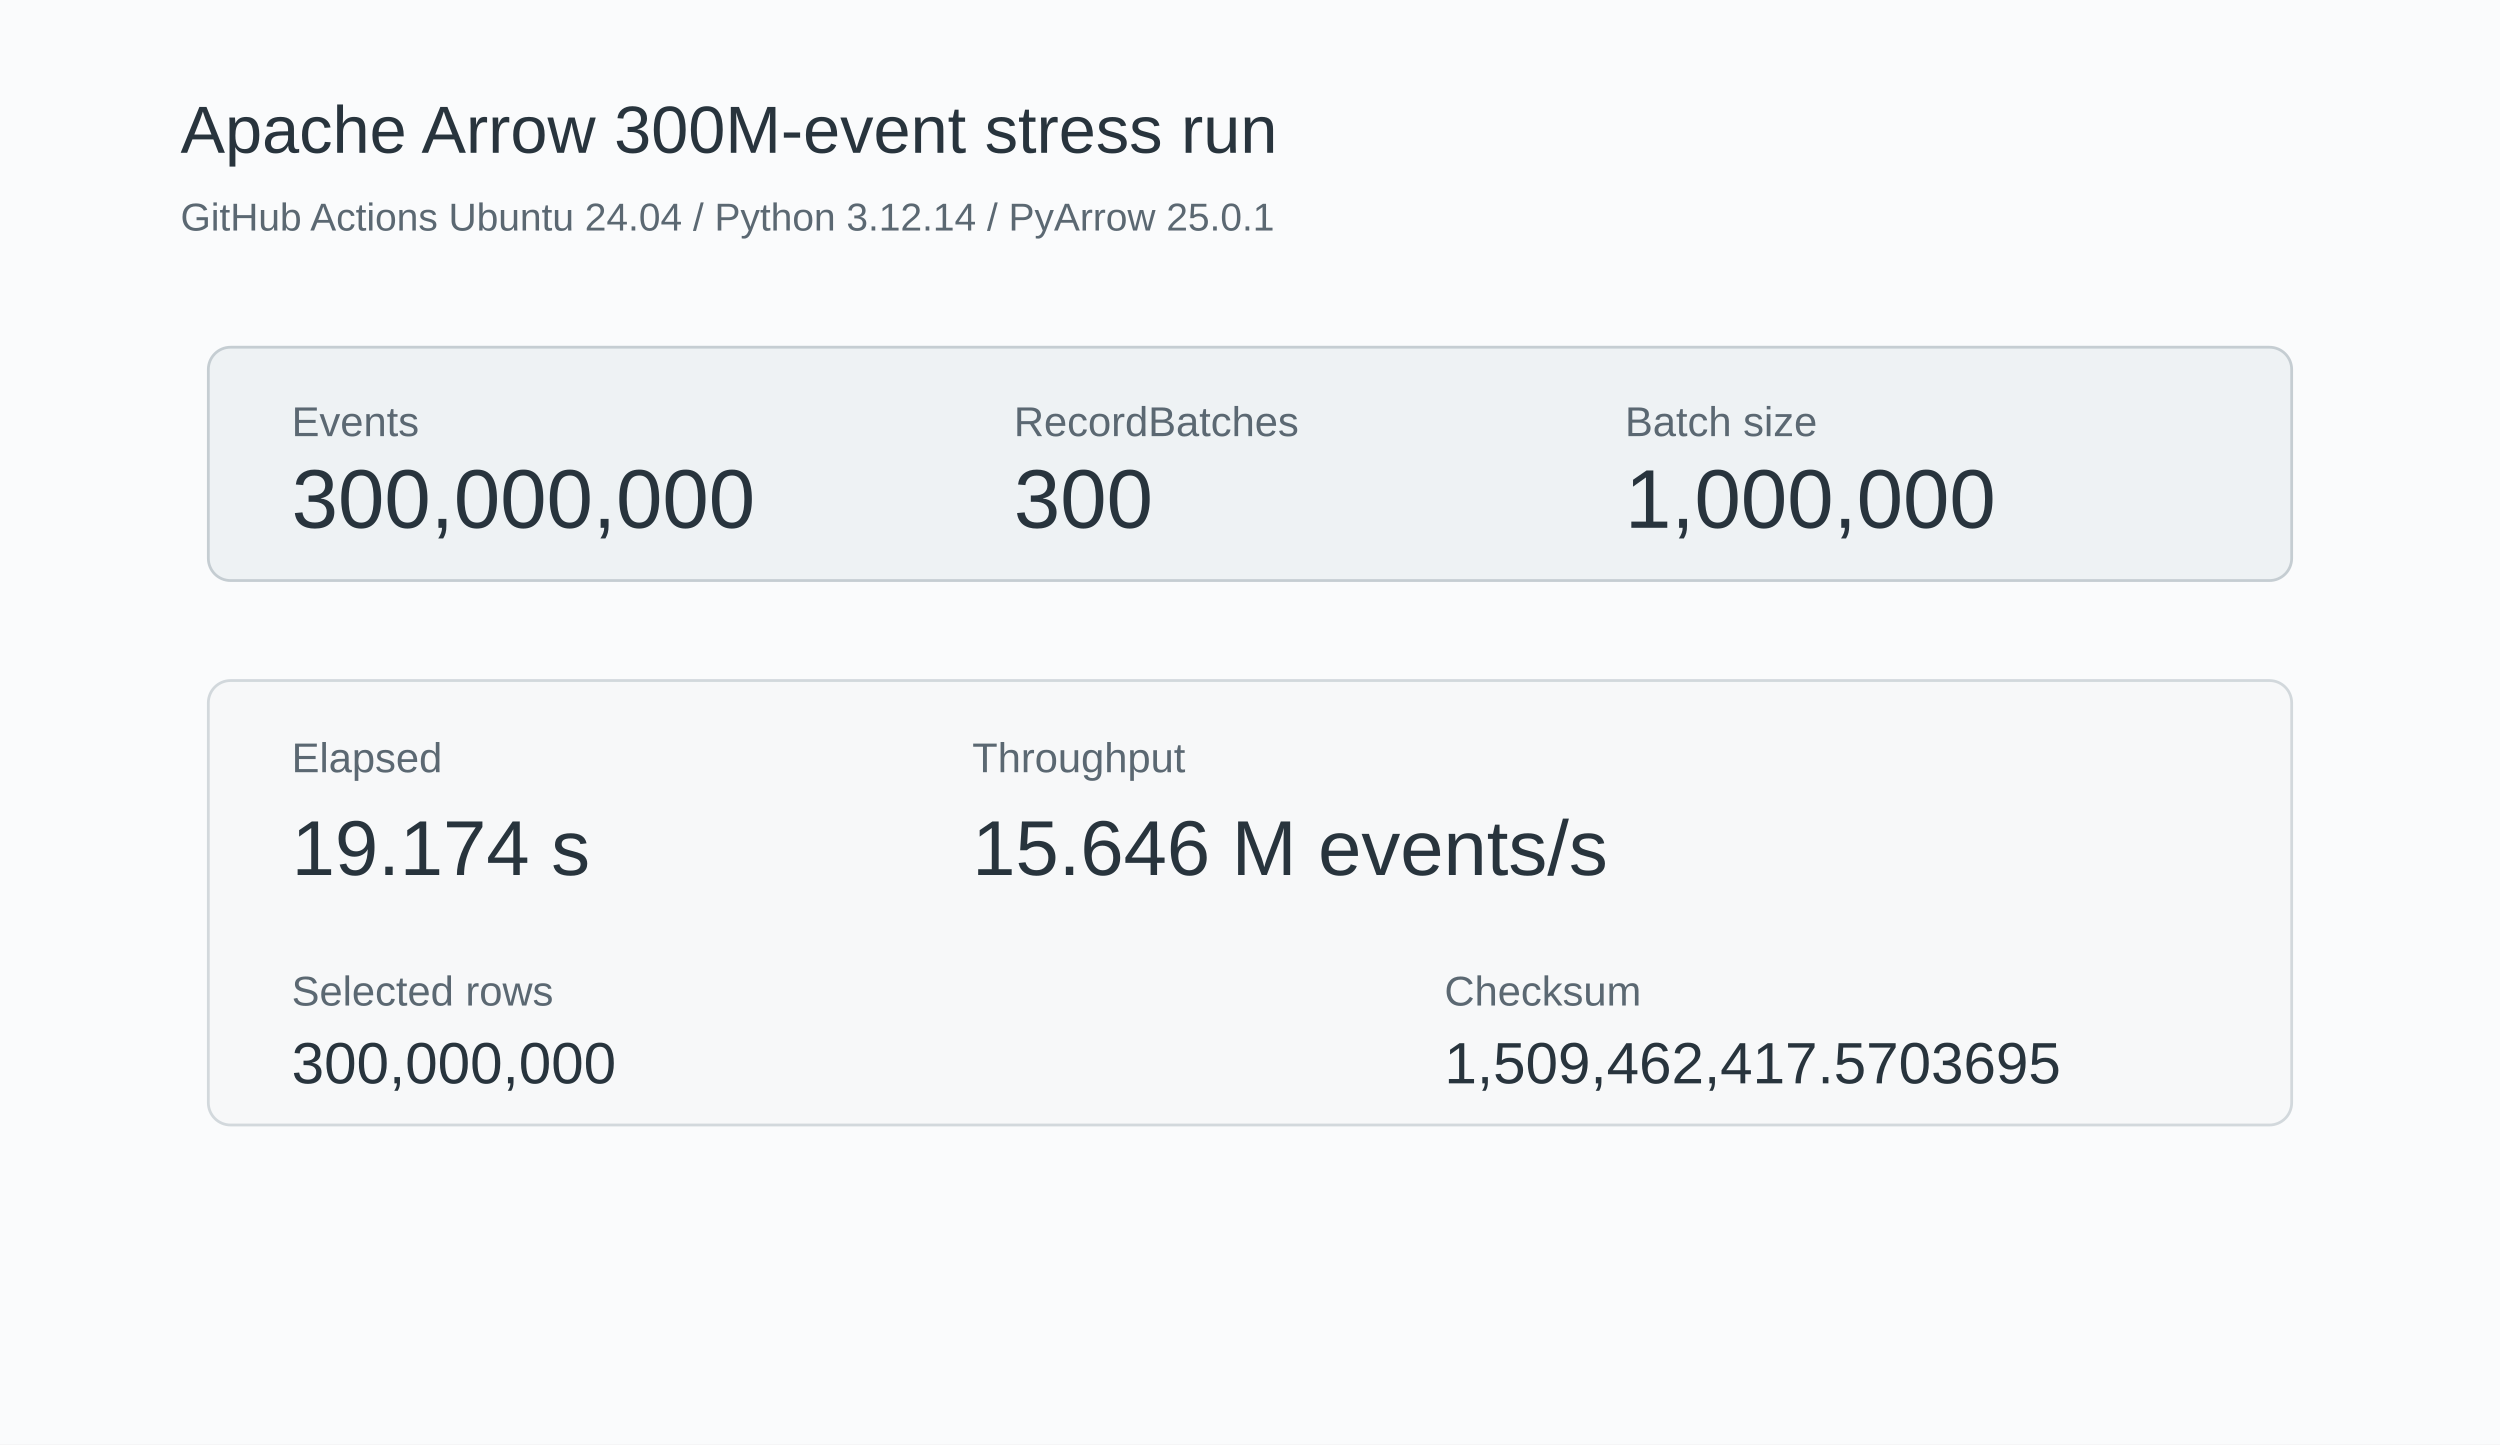
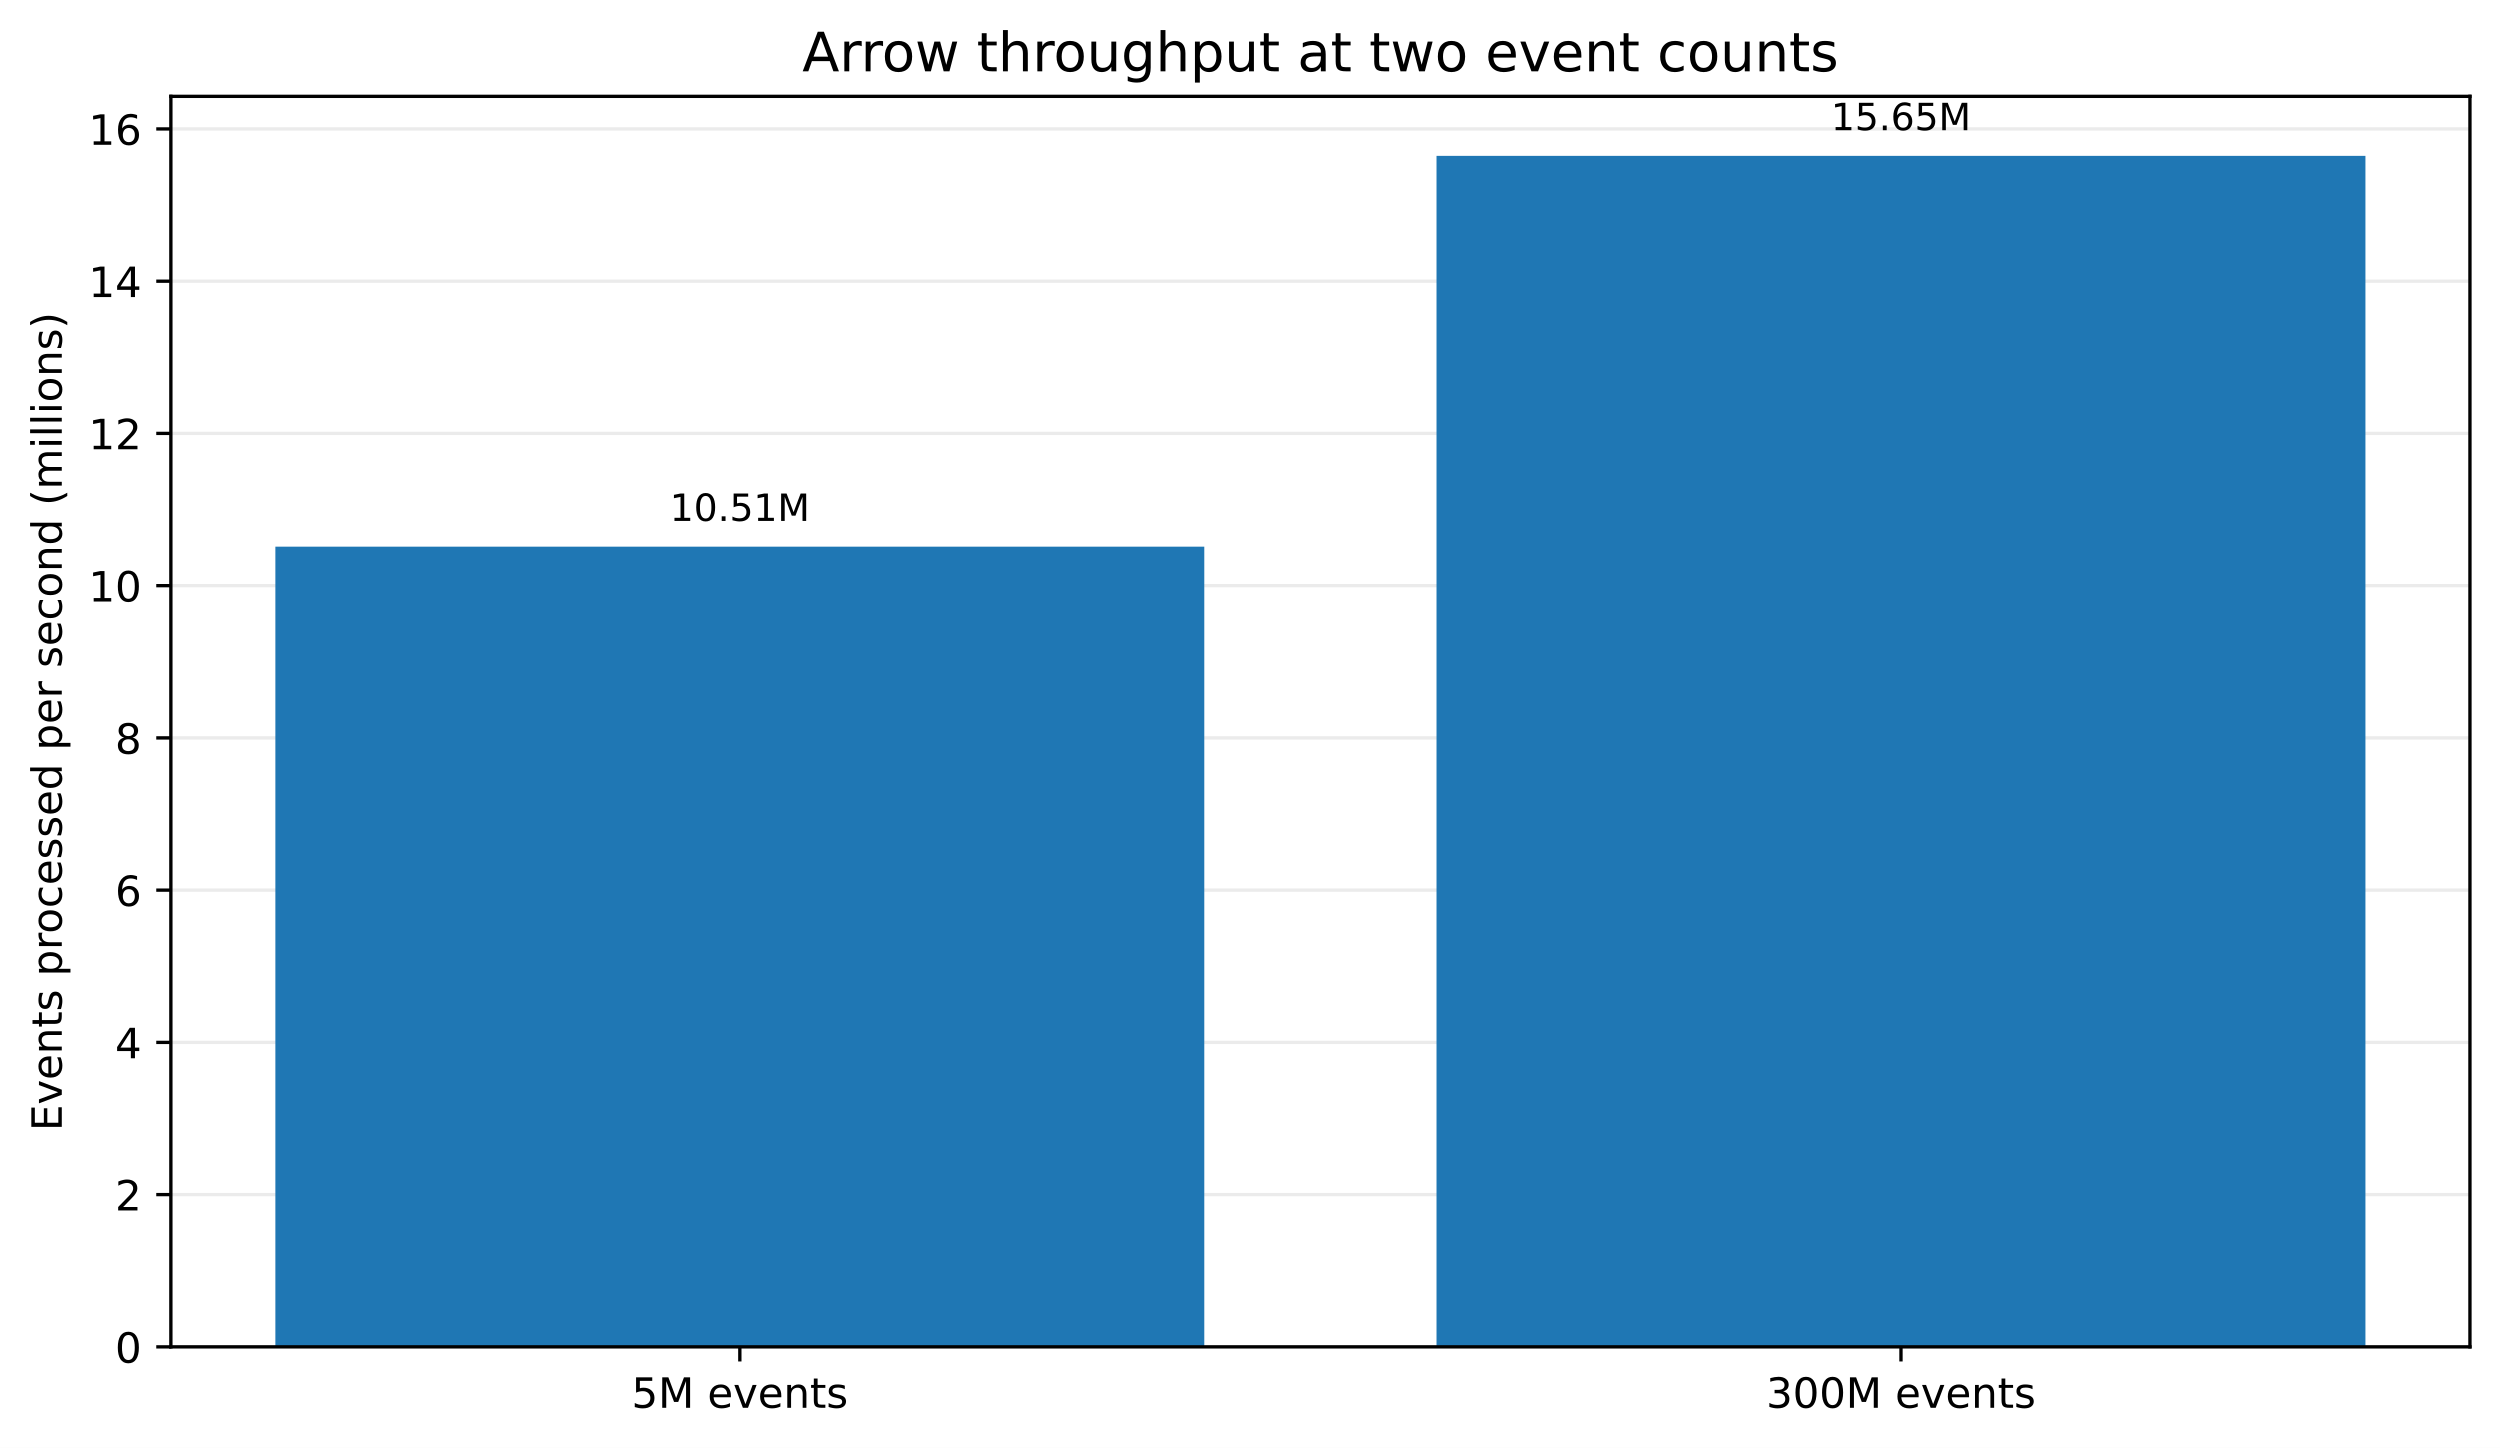
- <svg xmlns="http://www.w3.org/2000/svg" width="900" height="520" viewBox="0 0 900 520">
-   <rect width="900" height="520" fill="#fafbfc" />
-   <text x="65" y="55" font-family="Arial, sans-serif" font-size="24" fill="#28343d">Apache Arrow 300M-event stress run</text>
-   <text x="65" y="83" font-family="Arial, sans-serif" font-size="14" fill="#5b6872">GitHub Actions Ubuntu 24.04 / Python 3.12.14 / PyArrow 25.0.1</text>
-   <rect x="75" y="125" width="750" height="84" rx="8" fill="#eef2f4" stroke="#c5cdd2" />
-   <text x="105" y="157" font-family="Arial" font-size="15" fill="#5b6872">Events</text>
-   <text x="105" y="190" font-family="Arial" font-size="30" fill="#28343d">300,000,000</text>
-   <text x="365" y="157" font-family="Arial" font-size="15" fill="#5b6872">RecordBatches</text>
-   <text x="365" y="190" font-family="Arial" font-size="30" fill="#28343d">300</text>
-   <text x="585" y="157" font-family="Arial" font-size="15" fill="#5b6872">Batch size</text>
-   <text x="585" y="190" font-family="Arial" font-size="30" fill="#28343d">1,000,000</text>
-   <rect x="75" y="245" width="750" height="160" rx="8" fill="#f7f8f9" stroke="#d2d8dc" />
-   <text x="105" y="278" font-family="Arial" font-size="15" fill="#5b6872">Elapsed</text>
-   <text x="105" y="315" font-family="Arial" font-size="28" fill="#28343d">19.174 s</text>
-   <text x="350" y="278" font-family="Arial" font-size="15" fill="#5b6872">Throughput</text>
-   <text x="350" y="315" font-family="Arial" font-size="28" fill="#28343d">15.646 M events/s</text>
-   <text x="105" y="362" font-family="Arial" font-size="15" fill="#5b6872">Selected rows</text>
-   <text x="105" y="390" font-family="Arial" font-size="21" fill="#28343d">300,000,000</text>
-   <text x="520" y="362" font-family="Arial" font-size="15" fill="#5b6872">Checksum</text>
-   <text x="520" y="390" font-family="Arial" font-size="21" fill="#28343d">1,509,462,417.5703695</text>
+ <svg xmlns="http://www.w3.org/2000/svg" xmlns:xlink="http://www.w3.org/1999/xlink" width="598.8pt" height="346.8pt" viewBox="0 0 598.8 346.8" version="1.1">
+   <defs>
+     <style type="text/css">*{stroke-linejoin: round; stroke-linecap: butt}</style>
+   </defs>
+   <g id="figure_1">
+     <g id="patch_1">
+       <path d="M 0 346.8  L 598.8 346.8  L 598.8 0  L 0 0  z " style="fill: #ffffff" />
+     </g>
+     <g id="axes_1">
+       <g id="patch_2">
+         <path d="M 40.926 322.6  L 591.6 322.6  L 591.6 23.078  L 40.926 23.078  z " style="fill: #ffffff" />
+       </g>
+       <g id="matplotlib.axis_1">
+         <g id="xtick_1">
+           <g id="line2d_1">
+             <defs>
+               <path id="m85c63ea4f3" d="M 0 0  L 0 3.5  " style="stroke: #000000; stroke-width: 0.8" />
+             </defs>
+             <g>
+               <use xlink:href="#m85c63ea4f3" x="177.204" y="322.6" style="stroke: #000000; stroke-width: 0.8" />
+             </g>
+           </g>
+           <g id="text_1">
+             <text style="font-size: 10px; font-family: 'DejaVu Sans', 'Bitstream Vera Sans', 'Computer Modern Sans Serif', 'Lucida Grande', 'Verdana', 'Geneva', 'Lucid', 'Arial', 'Helvetica', 'Avant Garde', sans-serif; text-anchor: middle" x="177.204" y="337.197" transform="rotate(-0 177.2036 337.1972)">5M events</text>
+           </g>
+         </g>
+         <g id="xtick_2">
+           <g id="line2d_2">
+             <g>
+               <use xlink:href="#m85c63ea4f3" x="455.322" y="322.6" style="stroke: #000000; stroke-width: 0.8" />
+             </g>
+           </g>
+           <g id="text_2">
+             <text style="font-size: 10px; font-family: 'DejaVu Sans', 'Bitstream Vera Sans', 'Computer Modern Sans Serif', 'Lucida Grande', 'Verdana', 'Geneva', 'Lucid', 'Arial', 'Helvetica', 'Avant Garde', sans-serif; text-anchor: middle" x="455.322" y="337.197" transform="rotate(-0 455.3217 337.1972)">300M events</text>
+           </g>
+         </g>
+       </g>
+       <g id="matplotlib.axis_2">
+         <g id="ytick_1">
+           <g id="line2d_3">
+             <path d="M 40.926 322.6  L 591.6 322.6  " clip-path="url(#p5d6ec2a39c)" style="fill: none; stroke: #b0b0b0; stroke-opacity: 0.25; stroke-width: 0.8; stroke-linecap: square" />
+           </g>
+           <g id="line2d_4">
+             <defs>
+               <path id="m4f4d7c5165" d="M 0 0  L -3.5 0  " style="stroke: #000000; stroke-width: 0.8" />
+             </defs>
+             <g>
+               <use xlink:href="#m4f4d7c5165" x="40.926" y="322.6" style="stroke: #000000; stroke-width: 0.8" />
+             </g>
+           </g>
+           <g id="text_3">
+             <text style="font-size: 10px; font-family: 'DejaVu Sans', 'Bitstream Vera Sans', 'Computer Modern Sans Serif', 'Lucida Grande', 'Verdana', 'Geneva', 'Lucid', 'Arial', 'Helvetica', 'Avant Garde', sans-serif; text-anchor: end" x="33.926" y="326.398" transform="rotate(-0 33.92578 326.3983)">0</text>
+           </g>
+         </g>
+         <g id="ytick_2">
+           <g id="line2d_5">
+             <path d="M 40.926 286.135  L 591.6 286.135  " clip-path="url(#p5d6ec2a39c)" style="fill: none; stroke: #b0b0b0; stroke-opacity: 0.25; stroke-width: 0.8; stroke-linecap: square" />
+           </g>
+           <g id="line2d_6">
+             <g>
+               <use xlink:href="#m4f4d7c5165" x="40.926" y="286.135" style="stroke: #000000; stroke-width: 0.8" />
+             </g>
+           </g>
+           <g id="text_4">
+             <text style="font-size: 10px; font-family: 'DejaVu Sans', 'Bitstream Vera Sans', 'Computer Modern Sans Serif', 'Lucida Grande', 'Verdana', 'Geneva', 'Lucid', 'Arial', 'Helvetica', 'Avant Garde', sans-serif; text-anchor: end" x="33.926" y="289.934" transform="rotate(-0 33.92578 289.9339)">2</text>
+           </g>
+         </g>
+         <g id="ytick_3">
+           <g id="line2d_7">
+             <path d="M 40.926 249.671  L 591.6 249.671  " clip-path="url(#p5d6ec2a39c)" style="fill: none; stroke: #b0b0b0; stroke-opacity: 0.25; stroke-width: 0.8; stroke-linecap: square" />
+           </g>
+           <g id="line2d_8">
+             <g>
+               <use xlink:href="#m4f4d7c5165" x="40.926" y="249.671" style="stroke: #000000; stroke-width: 0.8" />
+             </g>
+           </g>
+           <g id="text_5">
+             <text style="font-size: 10px; font-family: 'DejaVu Sans', 'Bitstream Vera Sans', 'Computer Modern Sans Serif', 'Lucida Grande', 'Verdana', 'Geneva', 'Lucid', 'Arial', 'Helvetica', 'Avant Garde', sans-serif; text-anchor: end" x="33.926" y="253.47" transform="rotate(-0 33.92578 253.4695)">4</text>
+           </g>
+         </g>
+         <g id="ytick_4">
+           <g id="line2d_9">
+             <path d="M 40.926 213.206  L 591.6 213.206  " clip-path="url(#p5d6ec2a39c)" style="fill: none; stroke: #b0b0b0; stroke-opacity: 0.25; stroke-width: 0.8; stroke-linecap: square" />
+           </g>
+           <g id="line2d_10">
+             <g>
+               <use xlink:href="#m4f4d7c5165" x="40.926" y="213.206" style="stroke: #000000; stroke-width: 0.8" />
+             </g>
+           </g>
+           <g id="text_6">
+             <text style="font-size: 10px; font-family: 'DejaVu Sans', 'Bitstream Vera Sans', 'Computer Modern Sans Serif', 'Lucida Grande', 'Verdana', 'Geneva', 'Lucid', 'Arial', 'Helvetica', 'Avant Garde', sans-serif; text-anchor: end" x="33.926" y="217.005" transform="rotate(-0 33.92578 217.0051)">6</text>
+           </g>
+         </g>
+         <g id="ytick_5">
+           <g id="line2d_11">
+             <path d="M 40.926 176.742  L 591.6 176.742  " clip-path="url(#p5d6ec2a39c)" style="fill: none; stroke: #b0b0b0; stroke-opacity: 0.25; stroke-width: 0.8; stroke-linecap: square" />
+           </g>
+           <g id="line2d_12">
+             <g>
+               <use xlink:href="#m4f4d7c5165" x="40.926" y="176.742" style="stroke: #000000; stroke-width: 0.8" />
+             </g>
+           </g>
+           <g id="text_7">
+             <text style="font-size: 10px; font-family: 'DejaVu Sans', 'Bitstream Vera Sans', 'Computer Modern Sans Serif', 'Lucida Grande', 'Verdana', 'Geneva', 'Lucid', 'Arial', 'Helvetica', 'Avant Garde', sans-serif; text-anchor: end" x="33.926" y="180.541" transform="rotate(-0 33.92578 180.5407)">8</text>
+           </g>
+         </g>
+         <g id="ytick_6">
+           <g id="line2d_13">
+             <path d="M 40.926 140.278  L 591.6 140.278  " clip-path="url(#p5d6ec2a39c)" style="fill: none; stroke: #b0b0b0; stroke-opacity: 0.25; stroke-width: 0.8; stroke-linecap: square" />
+           </g>
+           <g id="line2d_14">
+             <g>
+               <use xlink:href="#m4f4d7c5165" x="40.926" y="140.278" style="stroke: #000000; stroke-width: 0.8" />
+             </g>
+           </g>
+           <g id="text_8">
+             <text style="font-size: 10px; font-family: 'DejaVu Sans', 'Bitstream Vera Sans', 'Computer Modern Sans Serif', 'Lucida Grande', 'Verdana', 'Geneva', 'Lucid', 'Arial', 'Helvetica', 'Avant Garde', sans-serif; text-anchor: end" x="33.926" y="144.076" transform="rotate(-0 33.92578 144.0763)">10</text>
+           </g>
+         </g>
+         <g id="ytick_7">
+           <g id="line2d_15">
+             <path d="M 40.926 103.813  L 591.6 103.813  " clip-path="url(#p5d6ec2a39c)" style="fill: none; stroke: #b0b0b0; stroke-opacity: 0.25; stroke-width: 0.8; stroke-linecap: square" />
+           </g>
+           <g id="line2d_16">
+             <g>
+               <use xlink:href="#m4f4d7c5165" x="40.926" y="103.813" style="stroke: #000000; stroke-width: 0.8" />
+             </g>
+           </g>
+           <g id="text_9">
+             <text style="font-size: 10px; font-family: 'DejaVu Sans', 'Bitstream Vera Sans', 'Computer Modern Sans Serif', 'Lucida Grande', 'Verdana', 'Geneva', 'Lucid', 'Arial', 'Helvetica', 'Avant Garde', sans-serif; text-anchor: end" x="33.926" y="107.612" transform="rotate(-0 33.92578 107.6119)">12</text>
+           </g>
+         </g>
+         <g id="ytick_8">
+           <g id="line2d_17">
+             <path d="M 40.926 67.349  L 591.6 67.349  " clip-path="url(#p5d6ec2a39c)" style="fill: none; stroke: #b0b0b0; stroke-opacity: 0.25; stroke-width: 0.8; stroke-linecap: square" />
+           </g>
+           <g id="line2d_18">
+             <g>
+               <use xlink:href="#m4f4d7c5165" x="40.926" y="67.349" style="stroke: #000000; stroke-width: 0.8" />
+             </g>
+           </g>
+           <g id="text_10">
+             <text style="font-size: 10px; font-family: 'DejaVu Sans', 'Bitstream Vera Sans', 'Computer Modern Sans Serif', 'Lucida Grande', 'Verdana', 'Geneva', 'Lucid', 'Arial', 'Helvetica', 'Avant Garde', sans-serif; text-anchor: end" x="33.926" y="71.148" transform="rotate(-0 33.92578 71.14755)">14</text>
+           </g>
+         </g>
+         <g id="ytick_9">
+           <g id="line2d_19">
+             <path d="M 40.926 30.884  L 591.6 30.884  " clip-path="url(#p5d6ec2a39c)" style="fill: none; stroke: #b0b0b0; stroke-opacity: 0.25; stroke-width: 0.8; stroke-linecap: square" />
+           </g>
+           <g id="line2d_20">
+             <g>
+               <use xlink:href="#m4f4d7c5165" x="40.926" y="30.884" style="stroke: #000000; stroke-width: 0.8" />
+             </g>
+           </g>
+           <g id="text_11">
+             <text style="font-size: 10px; font-family: 'DejaVu Sans', 'Bitstream Vera Sans', 'Computer Modern Sans Serif', 'Lucida Grande', 'Verdana', 'Geneva', 'Lucid', 'Arial', 'Helvetica', 'Avant Garde', sans-serif; text-anchor: end" x="33.926" y="34.683" transform="rotate(-0 33.92578 34.68315)">16</text>
+           </g>
+         </g>
+         <g id="text_12">
+           <text style="font-size: 10px; font-family: 'DejaVu Sans', 'Bitstream Vera Sans', 'Computer Modern Sans Serif', 'Lucida Grande', 'Verdana', 'Geneva', 'Lucid', 'Arial', 'Helvetica', 'Avant Garde', sans-serif; text-anchor: middle" x="14.798" y="172.839" transform="rotate(-90 14.79844 172.8387)">Events processed per second (millions)</text>
+         </g>
+       </g>
+       <g id="patch_3">
+         <path d="M 65.956 322.6  L 288.451 322.6  L 288.451 130.934  L 65.956 130.934  z " clip-path="url(#p5d6ec2a39c)" style="fill: #1f77b4" />
+       </g>
+       <g id="patch_4">
+         <path d="M 344.074 322.6  L 566.569 322.6  L 566.569 37.341  L 344.074 37.341  z " clip-path="url(#p5d6ec2a39c)" style="fill: #1f77b4" />
+       </g>
+       <g id="patch_5">
+         <path d="M 40.926 322.6  L 40.926 23.078  " style="fill: none; stroke: #000000; stroke-width: 0.8; stroke-linejoin: miter; stroke-linecap: square" />
+       </g>
+       <g id="patch_6">
+         <path d="M 591.6 322.6  L 591.6 23.078  " style="fill: none; stroke: #000000; stroke-width: 0.8; stroke-linejoin: miter; stroke-linecap: square" />
+       </g>
+       <g id="patch_7">
+         <path d="M 40.926 322.6  L 591.6 322.6  " style="fill: none; stroke: #000000; stroke-width: 0.8; stroke-linejoin: miter; stroke-linecap: square" />
+       </g>
+       <g id="patch_8">
+         <path d="M 40.926 23.078  L 591.6 23.078  " style="fill: none; stroke: #000000; stroke-width: 0.8; stroke-linejoin: miter; stroke-linecap: square" />
+       </g>
+       <g id="text_13">
+         <text style="font-size: 9px; font-family: 'DejaVu Sans', 'Bitstream Vera Sans', 'Computer Modern Sans Serif', 'Lucida Grande', 'Verdana', 'Geneva', 'Lucid', 'Arial', 'Helvetica', 'Avant Garde', sans-serif; text-anchor: middle" x="177.204" y="124.771" transform="rotate(-0 177.2036 124.7715)">10.51M</text>
+       </g>
+       <g id="text_14">
+         <text style="font-size: 9px; font-family: 'DejaVu Sans', 'Bitstream Vera Sans', 'Computer Modern Sans Serif', 'Lucida Grande', 'Verdana', 'Geneva', 'Lucid', 'Arial', 'Helvetica', 'Avant Garde', sans-serif; text-anchor: middle" x="455.322" y="31.179" transform="rotate(-0 455.3217 31.17879)">15.65M</text>
+       </g>
+       <g id="text_15">
+         <text style="font-size: 13px; font-family: 'DejaVu Sans', 'Bitstream Vera Sans', 'Computer Modern Sans Serif', 'Lucida Grande', 'Verdana', 'Geneva', 'Lucid', 'Arial', 'Helvetica', 'Avant Garde', sans-serif; text-anchor: middle" x="316.263" y="17.078" transform="rotate(-0 316.2627 17.07797)">Arrow throughput at two event counts</text>
+       </g>
+     </g>
+   </g>
+   <defs>
+     <clipPath id="p5d6ec2a39c">
+       <rect x="40.926" y="23.078" width="550.674" height="299.522" />
+     </clipPath>
+   </defs>
</svg>
